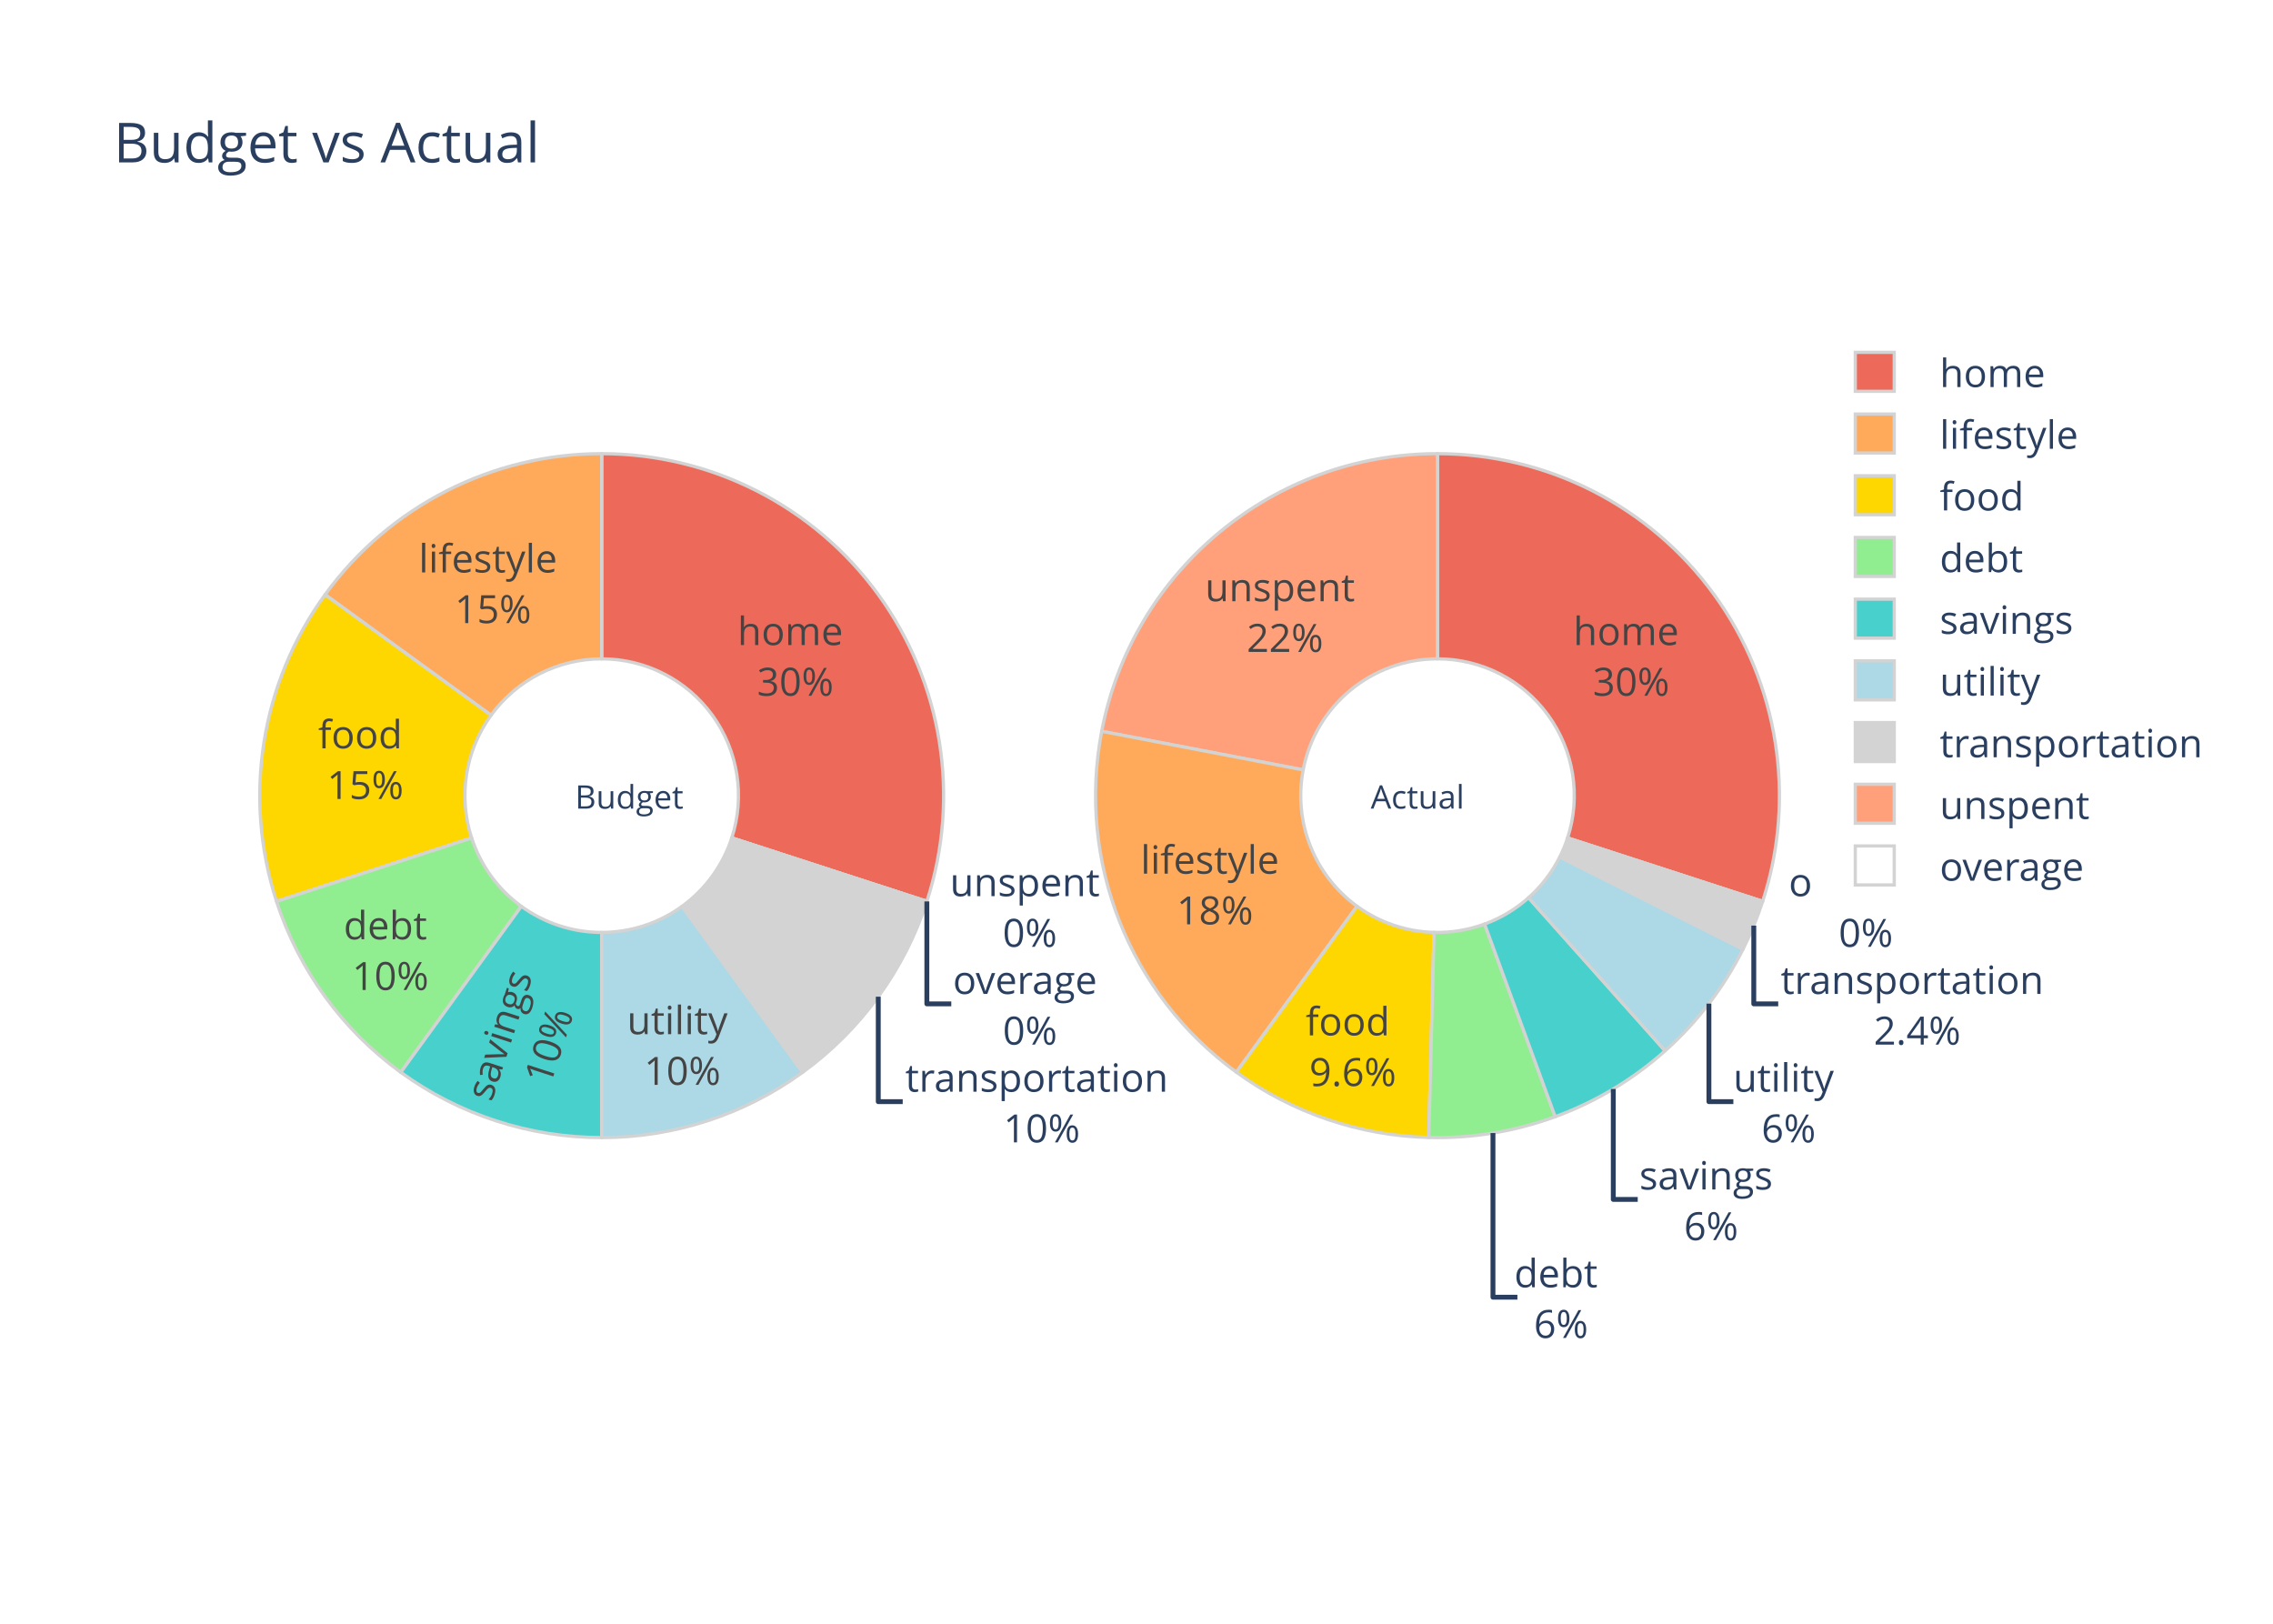
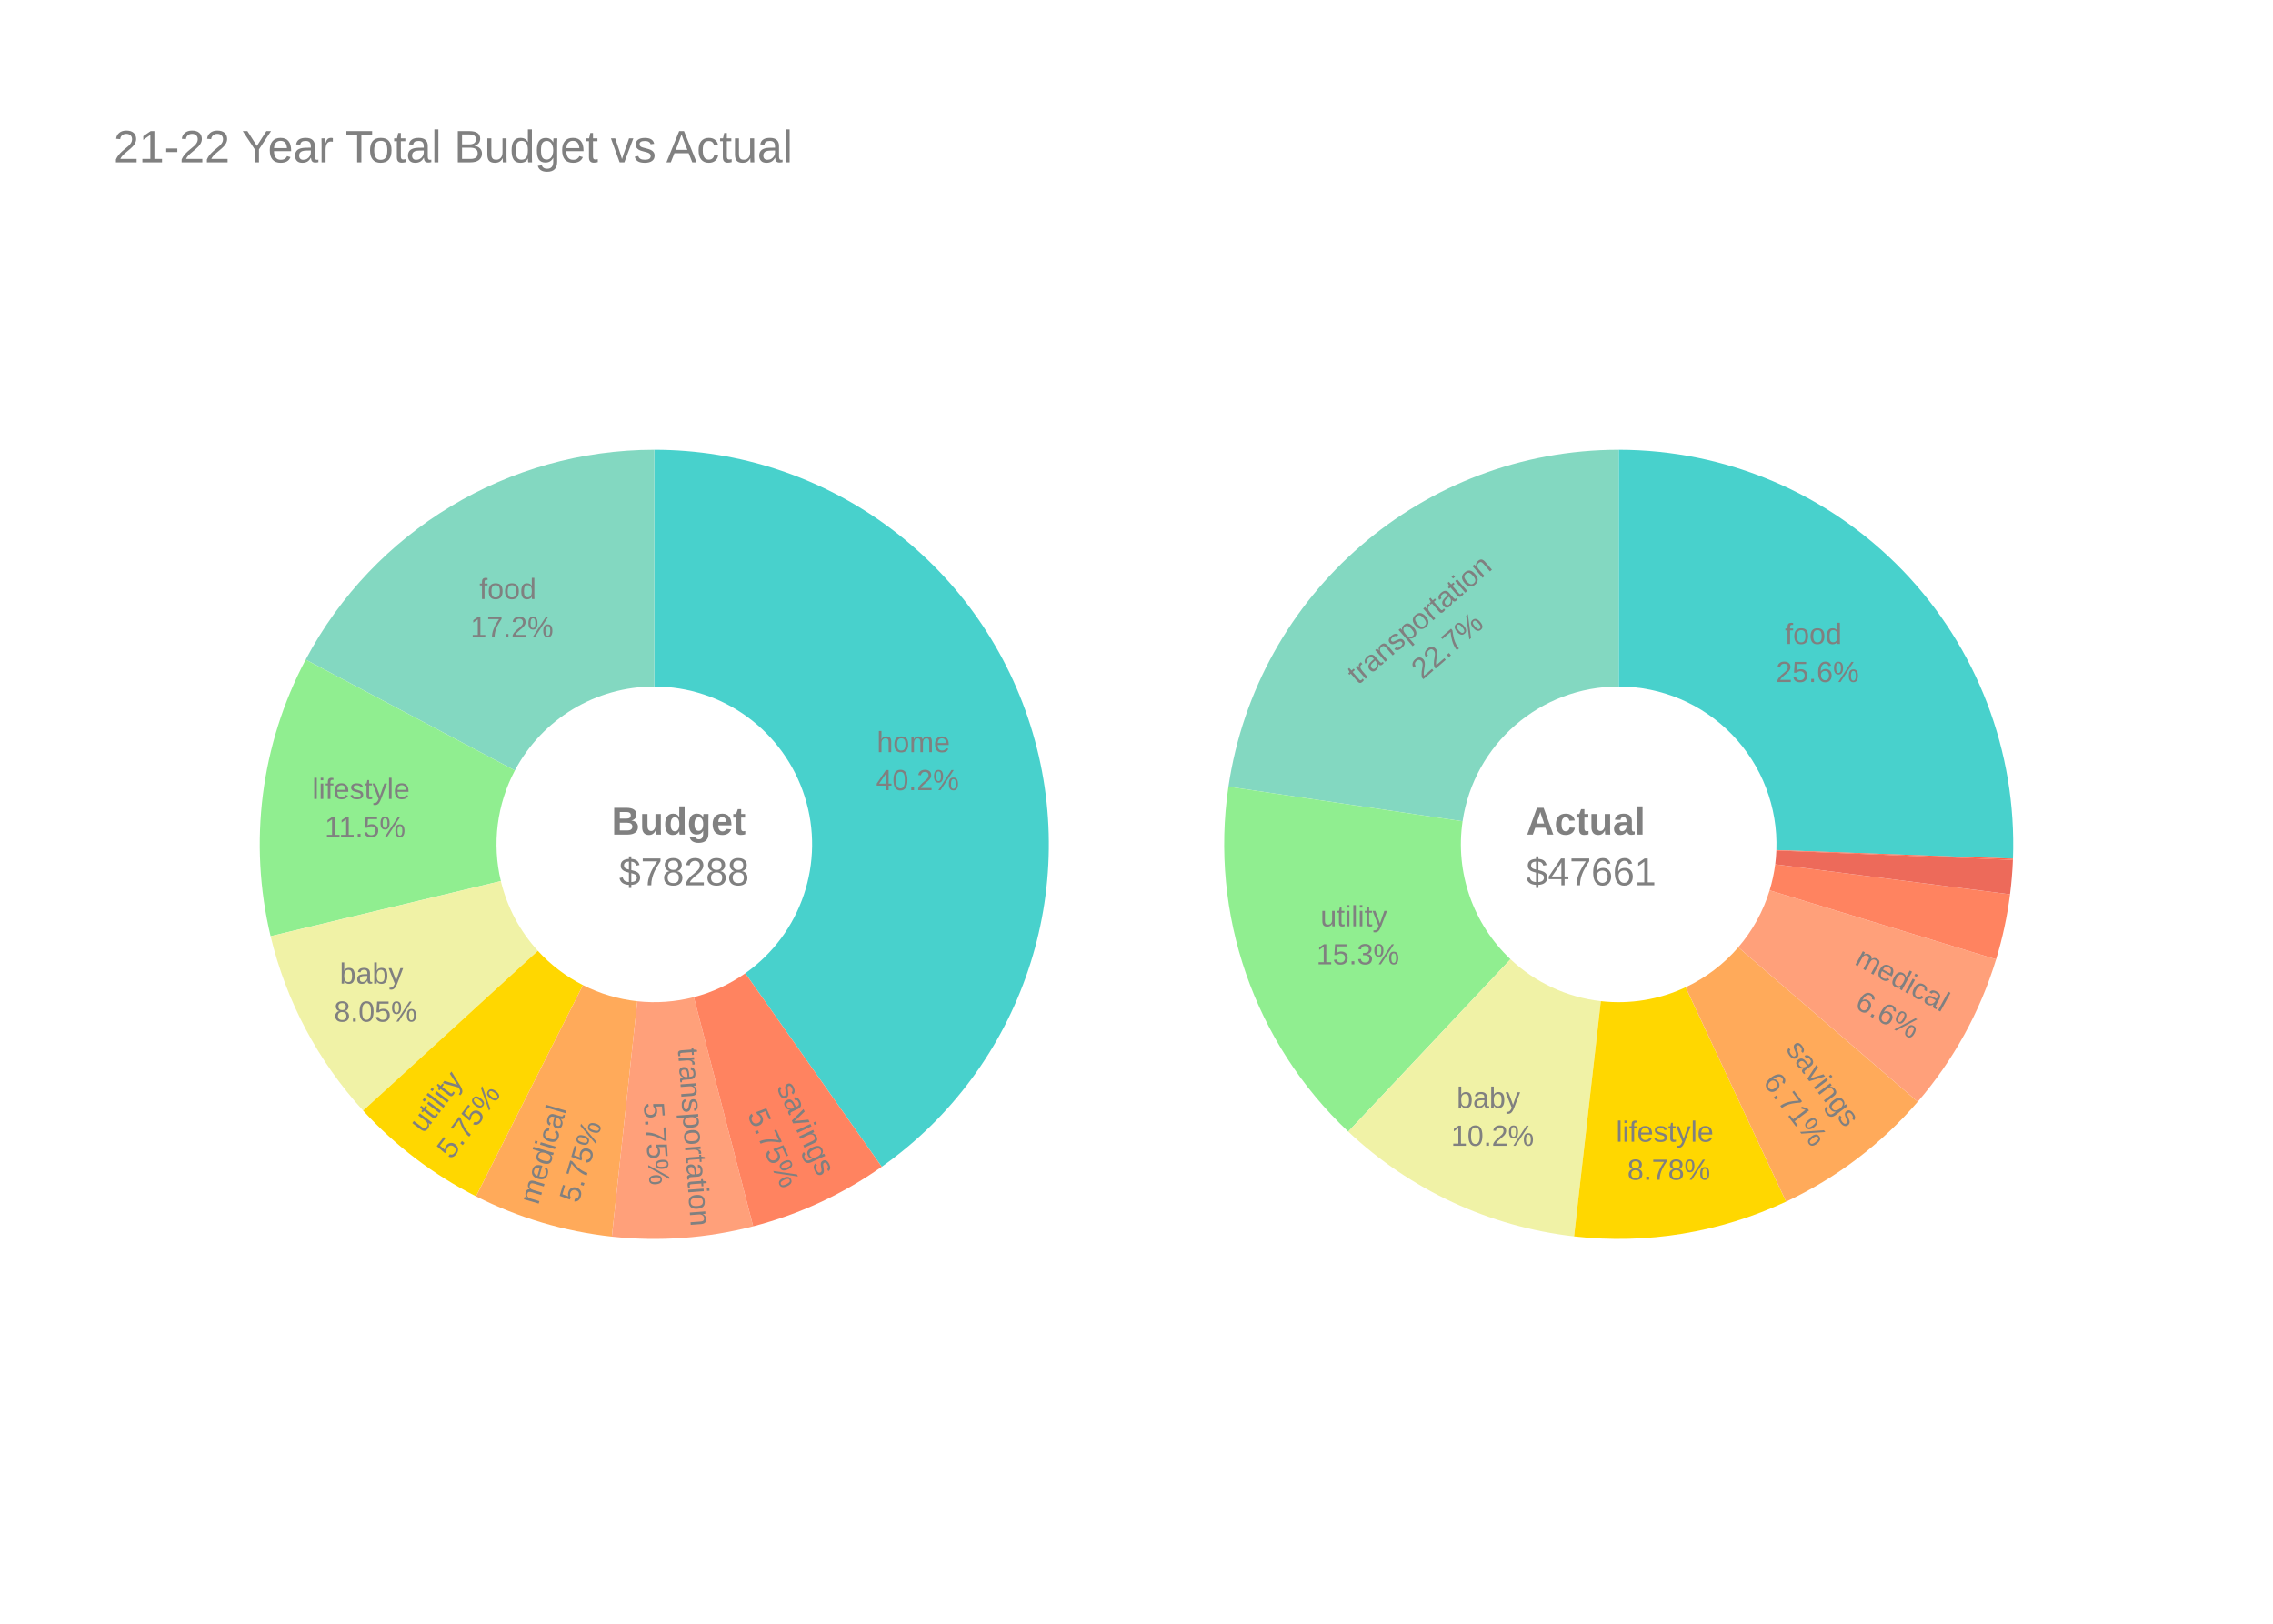
<svg xmlns="http://www.w3.org/2000/svg" class="main-svg" width="700" height="500" style="" viewBox="0 0 700 500">
  <rect x="0" y="0" width="700" height="500" style="fill: rgb(255, 255, 255); fill-opacity: 1;" />
-   <defs id="defs-3cef23">
+   <defs id="defs-2b5521">
    <g class="clips" />
    <g class="gradients" />
+     <g class="patterns" />
  </defs>
  <g class="bglayer" />
  <g class="layer-below">
    <g class="imagelayer" />
    <g class="shapelayer" />
  </g>
  <g class="cartesianlayer" />
  <g class="polarlayer" />
+   <g class="smithlayer" />
  <g class="ternarylayer" />
  <g class="geolayer" />
  <g class="funnelarealayer" />
  <g class="pielayer">
    <g class="trace" stroke-linejoin="round" style="opacity: 1;">
      <g class="slice">
-         <path class="surface" d="M225.355,258.028a42.12,42.12 0 0 0 -40.055,-55.148l0,-63.18a105.3,105.3 0 0 1 100.136,137.87Z" style="pointer-events: all; stroke-width: 1; fill: rgb(237, 106, 90); fill-opacity: 1; stroke: rgb(211, 211, 211); stroke-opacity: 1;" />
-         <g class="slicetext">
-           <text data-notex="1" class="slicetext" transform="translate(244.9392,198.6287)" text-anchor="middle" x="0" y="0" style="font-family: 'Open Sans', verdana, arial, sans-serif; font-size: 12px; fill: rgb(68, 68, 68); fill-opacity: 1; white-space: pre;">
+         <path class="surface" d="M229.518,299.711a48.6,48.6 0 0 0 -28.018,-88.311l0,-72.9a121.5,121.5 0 0 1 70.046,220.777Z" style="pointer-events: all; stroke-width: 0; fill: rgb(72, 209, 204); fill-opacity: 1; stroke: rgb(68, 68, 68); stroke-opacity: 1;" />
+         <g class="slicetext">
+           <text data-notex="1" class="slicetext" transform="translate(282.5677,231.6104)scale(0.7508924)" text-anchor="middle" x="0" y="0" style="font-family: Arial; font-size: 12px; fill: rgb(128, 128, 128); fill-opacity: 1; white-space: pre;">
            <tspan class="line" dy="0em" x="0" y="0">home</tspan>
-             <tspan class="line" dy="1.3em" x="0" y="0">30%</tspan>
-           </text>
-         </g>
-       </g>
-       <g class="slice">
-         <path class="surface" d="M185.3,202.88a42.12,42.12 0 0 0 -34.08,17.368l-51.119,-37.129a105.3,105.3 0 0 1 85.199,-43.419Z" style="pointer-events: all; stroke-width: 1; fill: rgb(255, 170, 90); fill-opacity: 1; stroke: rgb(211, 211, 211); stroke-opacity: 1;" />
-         <g class="slicetext">
-           <text data-notex="1" class="slicetext" transform="translate(151.8314,176.2717)" text-anchor="middle" x="0" y="0" style="font-family: 'Open Sans', verdana, arial, sans-serif; font-size: 12px; fill: rgb(68, 68, 68); fill-opacity: 1; white-space: pre;">
+             <tspan class="line" dy="1.3em" x="0" y="0">40.2%</tspan>
+           </text>
+         </g>
+       </g>
+       <g class="slice">
+         <path class="surface" d="M201.5,211.4a48.6,48.6 0 0 0 -42.942,25.842l-64.414,-34.136a121.5,121.5 0 0 1 107.356,-64.606Z" style="pointer-events: all; stroke-width: 0; fill: rgb(131, 216, 193); fill-opacity: 1; stroke: rgb(68, 68, 68); stroke-opacity: 1;" />
+         <g class="slicetext">
+           <text data-notex="1" class="slicetext" transform="translate(157.6461,184.4588)scale(0.7508924)" text-anchor="middle" x="0" y="0" style="font-family: Arial; font-size: 12px; fill: rgb(128, 128, 128); fill-opacity: 1; white-space: pre;">
+             <tspan class="line" dy="0em" x="0" y="0">food</tspan>
+             <tspan class="line" dy="1.3em" x="0" y="0">17.2%</tspan>
+           </text>
+         </g>
+       </g>
+       <g class="slice">
+         <path class="surface" d="M158.558,237.242a48.6,48.6 0 0 0 -4.322,34.073l-70.896,16.974a121.5,121.5 0 0 1 10.805,-85.183Z" style="pointer-events: all; stroke-width: 0; fill: rgb(144, 238, 144); fill-opacity: 1; stroke: rgb(68, 68, 68); stroke-opacity: 1;" />
+         <g class="slicetext">
+           <text data-notex="1" class="slicetext" transform="translate(112.4369,246.0342)scale(0.7508924)" text-anchor="middle" x="0" y="0" style="font-family: Arial; font-size: 12px; fill: rgb(128, 128, 128); fill-opacity: 1; white-space: pre;">
            <tspan class="line" dy="0em" x="0" y="0">lifestyle</tspan>
-             <tspan class="line" dy="1.3em" x="0" y="0">15%</tspan>
-           </text>
-         </g>
-       </g>
-       <g class="slice">
-         <path class="surface" d="M151.22,220.248a42.12,42.12 0 0 0 -5.975,37.78l-60.082,19.542a105.3,105.3 0 0 1 14.938,-94.451Z" style="pointer-events: all; stroke-width: 1; fill: rgb(255, 215, 0); fill-opacity: 1; stroke: rgb(211, 211, 211); stroke-opacity: 1;" />
-         <g class="slicetext">
-           <text data-notex="1" class="slicetext" transform="translate(112.4949,230.431)" text-anchor="middle" x="0" y="0" style="font-family: 'Open Sans', verdana, arial, sans-serif; font-size: 12px; fill: rgb(68, 68, 68); fill-opacity: 1; white-space: pre;">
+             <tspan class="line" dy="1.3em" x="0" y="0">11.5%</tspan>
+           </text>
+         </g>
+       </g>
+       <g class="slice">
+         <path class="surface" d="M154.236,271.316a48.6,48.6 0 0 0 11.395,21.477l-53.804,49.189a121.5,121.5 0 0 1 -28.487,-53.691Z" style="pointer-events: all; stroke-width: 0; fill: rgb(240, 242, 166); fill-opacity: 1; stroke: rgb(68, 68, 68); stroke-opacity: 1;" />
+         <g class="slicetext">
+           <text data-notex="1" class="slicetext" transform="translate(115.6457,302.8826)scale(0.7508924)" text-anchor="middle" x="0" y="0" style="font-family: Arial; font-size: 12px; fill: rgb(128, 128, 128); fill-opacity: 1; white-space: pre;">
+             <tspan class="line" dy="0em" x="0" y="0">baby</tspan>
+             <tspan class="line" dy="1.3em" x="0" y="0">8.05%</tspan>
+           </text>
+         </g>
+       </g>
+       <g class="slice">
+         <path class="surface" d="M165.631,292.792a48.6,48.6 0 0 0 13.901,10.559l-32.952,65.028a121.5,121.5 0 0 1 -34.754,-26.398Z" style="pointer-events: all; stroke-width: 0; fill: rgb(255, 215, 0); fill-opacity: 1; stroke: rgb(68, 68, 68); stroke-opacity: 1;" />
+         <g class="slicetext">
+           <text data-notex="1" class="slicetext" transform="translate(137.3785,340.0045)scale(0.7508924)rotate(-52.7805)" text-anchor="middle" x="0" y="0" style="font-family: Arial; font-size: 12px; fill: rgb(128, 128, 128); fill-opacity: 1; white-space: pre;">
+             <tspan class="line" dy="0em" x="0" y="0">utility</tspan>
+             <tspan class="line" dy="1.3em" x="0" y="0">5.75%</tspan>
+           </text>
+         </g>
+       </g>
+       <g class="slice">
+         <path class="surface" d="M179.532,303.352a48.6,48.6 0 0 0 16.736,4.966l-7.848,72.476a121.5,121.5 0 0 1 -41.84,-12.415Z" style="pointer-events: all; stroke-width: 0; fill: rgb(255, 170, 90); fill-opacity: 1; stroke: rgb(68, 68, 68); stroke-opacity: 1;" />
+         <g class="slicetext">
+           <text data-notex="1" class="slicetext" transform="translate(170.4871,355.1357)scale(0.7508924)rotate(-73.47333)" text-anchor="middle" x="0" y="0" style="font-family: Arial; font-size: 12px; fill: rgb(128, 128, 128); fill-opacity: 1; white-space: pre;">
+             <tspan class="line" dy="0em" x="0" y="0">medical</tspan>
+             <tspan class="line" dy="1.3em" x="0" y="0">5.75%</tspan>
+           </text>
+         </g>
+       </g>
+       <g class="slice">
+         <path class="surface" d="M196.268,308.318a48.6,48.6 0 0 0 17.411,-1.268l18.268,70.574a121.5,121.5 0 0 1 -43.527,3.171Z" style="pointer-events: all; stroke-width: 0; fill: rgb(255, 160, 122); fill-opacity: 1; stroke: rgb(68, 68, 68); stroke-opacity: 1;" />
+         <g class="slicetext">
+           <text data-notex="1" class="slicetext" transform="translate(210.8433,351.5278)scale(0.7508924)rotate(85.83384)" text-anchor="middle" x="0" y="0" style="font-family: Arial; font-size: 12px; fill: rgb(128, 128, 128); fill-opacity: 1; white-space: pre;">
+             <tspan class="line" dy="0em" x="0" y="0">transportation</tspan>
+             <tspan class="line" dy="1.3em" x="0" y="0">5.75%</tspan>
+           </text>
+         </g>
+       </g>
+       <g class="slice">
+         <path class="surface" d="M213.679,307.049a48.6,48.6 0 0 0 15.84,-7.339l42.028,59.566a121.5,121.5 0 0 1 -39.599,18.347Z" style="pointer-events: all; stroke-width: 0; fill: rgb(255, 131, 96); fill-opacity: 1; stroke: rgb(68, 68, 68); stroke-opacity: 1;" />
+         <g class="slicetext">
+           <text data-notex="1" class="slicetext" transform="translate(246.0639,349.8356)scale(0.7508924)rotate(65.14102)" text-anchor="middle" x="0" y="0" style="font-family: Arial; font-size: 12px; fill: rgb(128, 128, 128); fill-opacity: 1; white-space: pre;">
+             <tspan class="line" dy="0em" x="0" y="0">savings</tspan>
+             <tspan class="line" dy="1.3em" x="0" y="0">5.75%</tspan>
+           </text>
+         </g>
+       </g>
+       <g class="slice">
+         <path class="surface" d="M229.518,299.711a48.6,48.6 0 0 0 0,0l42.028,59.566a121.5,121.5 0 0 1 0,0Z" style="pointer-events: all; stroke-width: 0; fill: rgb(237, 106, 90); fill-opacity: 1; stroke: rgb(68, 68, 68); stroke-opacity: 1;" />
+         <g class="slicetext">
+           <text data-notex="1" class="slicetext" transform="translate(201.5,138.5)scale(0)" text-anchor="middle" x="0" y="0" style="font-family: Arial; font-size: 12px; fill: rgb(128, 128, 128); fill-opacity: 1; white-space: pre;">
+             <tspan class="line" dy="0em" x="0" y="0">other</tspan>
+             <tspan class="line" dy="1.3em" x="0" y="0">0%</tspan>
+           </text>
+         </g>
+       </g>
+       <g class="slice">
+         <path class="surface" d="M229.518,299.711a48.6,48.6 0 0 0 0,0l42.028,59.566a121.5,121.5 0 0 1 0,0Z" style="pointer-events: all; stroke-width: 0; fill: rgb(255, 99, 71); fill-opacity: 1; stroke: rgb(68, 68, 68); stroke-opacity: 1;" />
+         <g class="slicetext">
+           <text data-notex="1" class="slicetext" transform="translate(201.5,138.5)scale(0)" text-anchor="middle" x="0" y="0" style="font-family: Arial; font-size: 12px; fill: rgb(128, 128, 128); fill-opacity: 1; white-space: pre;">
+             <tspan class="line" dy="0em" x="0" y="0">food_other</tspan>
+             <tspan class="line" dy="1.3em" x="0" y="0">0%</tspan>
+           </text>
+         </g>
+       </g>
+     </g>
+     <g class="trace" stroke-linejoin="round" style="opacity: 1;">
+       <g class="slice">
+         <path class="surface" d="M547.068,261.766a48.6,48.6 0 0 0 -48.568,-50.366l0,-72.9a121.5,121.5 0 0 1 121.42,125.916Z" style="pointer-events: all; stroke-width: 0; fill: rgb(72, 209, 204); fill-opacity: 1; stroke: rgb(68, 68, 68); stroke-opacity: 1;" />
+         <g class="slicetext">
+           <text data-notex="1" class="slicetext" transform="translate(559.7225,198.2944)scale(0.7508924)" text-anchor="middle" x="0" y="0" style="font-family: Arial; font-size: 12px; fill: rgb(128, 128, 128); fill-opacity: 1; white-space: pre;">
            <tspan class="line" dy="0em" x="0" y="0">food</tspan>
-             <tspan class="line" dy="1.3em" x="0" y="0">15%</tspan>
-           </text>
-         </g>
-       </g>
-       <g class="slice">
-         <path class="surface" d="M145.245,258.028a42.12,42.12 0 0 0 15.302,21.052l-37.129,51.119a105.3,105.3 0 0 1 -38.255,-52.629Z" style="pointer-events: all; stroke-width: 1; fill: rgb(144, 238, 144); fill-opacity: 1; stroke: rgb(211, 211, 211); stroke-opacity: 1;" />
-         <g class="slicetext">
-           <text data-notex="1" class="slicetext" transform="translate(120.2282,289.2453)" text-anchor="middle" x="0" y="0" style="font-family: 'Open Sans', verdana, arial, sans-serif; font-size: 12px; fill: rgb(68, 68, 68); fill-opacity: 1; white-space: pre;">
-             <tspan class="line" dy="0em" x="0" y="0">debt</tspan>
-             <tspan class="line" dy="1.3em" x="0" y="0">10%</tspan>
-           </text>
-         </g>
-       </g>
-       <g class="slice">
-         <path class="surface" d="M160.548,279.08a42.12,42.12 0 0 0 24.752,8.04l-3.579487475533994e-14,63.18a105.3,105.3 0 0 1 -61.881,-20.101Z" style="pointer-events: all; stroke-width: 1; fill: rgb(72, 209, 204); fill-opacity: 1; stroke: rgb(211, 211, 211); stroke-opacity: 1;" />
-         <g class="slicetext">
-           <text data-notex="1" class="slicetext" transform="translate(158.2147,318.4939)rotate(-72.00432)" text-anchor="middle" x="0" y="0" style="font-family: 'Open Sans', verdana, arial, sans-serif; font-size: 12px; fill: rgb(68, 68, 68); fill-opacity: 1; white-space: pre;">
+             <tspan class="line" dy="1.3em" x="0" y="0">25.6%</tspan>
+           </text>
+         </g>
+       </g>
+       <g class="slice">
+         <path class="surface" d="M498.5,211.4a48.6,48.6 0 0 0 -48.078,41.499l-72.118,-10.651a121.5,121.5 0 0 1 120.196,-103.748Z" style="pointer-events: all; stroke-width: 0; fill: rgb(131, 216, 193); fill-opacity: 1; stroke: rgb(68, 68, 68); stroke-opacity: 1;" />
+         <g class="slicetext">
+           <text data-notex="1" class="slicetext" transform="translate(440.0021,192.2281)scale(0.7508924)rotate(-40.7994)" text-anchor="middle" x="0" y="0" style="font-family: Arial; font-size: 12px; fill: rgb(128, 128, 128); fill-opacity: 1; white-space: pre;">
+             <tspan class="line" dy="0em" x="0" y="0">transportation</tspan>
+             <tspan class="line" dy="1.3em" x="0" y="0">22.7%</tspan>
+           </text>
+         </g>
+       </g>
+       <g class="slice">
+         <path class="surface" d="M450.422,252.899a48.6,48.6 0 0 0 14.757,42.479l-49.982,53.068a121.5,121.5 0 0 1 -36.893,-106.199Z" style="pointer-events: all; stroke-width: 0; fill: rgb(144, 238, 144); fill-opacity: 1; stroke: rgb(68, 68, 68); stroke-opacity: 1;" />
+         <g class="slicetext">
+           <text data-notex="1" class="slicetext" transform="translate(418.1599,285.2409)scale(0.7508924)" text-anchor="middle" x="0" y="0" style="font-family: Arial; font-size: 12px; fill: rgb(128, 128, 128); fill-opacity: 1; white-space: pre;">
+             <tspan class="line" dy="0em" x="0" y="0">utility</tspan>
+             <tspan class="line" dy="1.3em" x="0" y="0">15.3%</tspan>
+           </text>
+         </g>
+       </g>
+       <g class="slice">
+         <path class="surface" d="M465.179,295.379a48.6,48.6 0 0 0 27.826,12.91l-8.243,72.433a121.5,121.5 0 0 1 -69.565,-32.274Z" style="pointer-events: all; stroke-width: 0; fill: rgb(240, 242, 166); fill-opacity: 1; stroke: rgb(68, 68, 68); stroke-opacity: 1;" />
+         <g class="slicetext">
+           <text data-notex="1" class="slicetext" transform="translate(459.6327,341.1082)scale(0.7508924)" text-anchor="middle" x="0" y="0" style="font-family: Arial; font-size: 12px; fill: rgb(128, 128, 128); fill-opacity: 1; white-space: pre;">
+             <tspan class="line" dy="0em" x="0" y="0">baby</tspan>
+             <tspan class="line" dy="1.3em" x="0" y="0">10.2%</tspan>
+           </text>
+         </g>
+       </g>
+       <g class="slice">
+         <path class="surface" d="M493.005,308.288a48.6,48.6 0 0 0 26.12,-4.282l30.937,66.01a121.5,121.5 0 0 1 -65.299,10.704Z" style="pointer-events: all; stroke-width: 0; fill: rgb(255, 215, 0); fill-opacity: 1; stroke: rgb(68, 68, 68); stroke-opacity: 1;" />
+         <g class="slicetext">
+           <text data-notex="1" class="slicetext" transform="translate(513.9481,351.5688)scale(0.7508924)" text-anchor="middle" x="0" y="0" style="font-family: Arial; font-size: 12px; fill: rgb(128, 128, 128); fill-opacity: 1; white-space: pre;">
+             <tspan class="line" dy="0em" x="0" y="0">lifestyle</tspan>
+             <tspan class="line" dy="1.3em" x="0" y="0">8.78%</tspan>
+           </text>
+         </g>
+       </g>
+       <g class="slice">
+         <path class="surface" d="M519.125,304.007a48.6,48.6 0 0 0 16.211,-12.303l55.253,47.556a121.5,121.5 0 0 1 -40.527,30.757Z" style="pointer-events: all; stroke-width: 0; fill: rgb(255, 170, 90); fill-opacity: 1; stroke: rgb(68, 68, 68); stroke-opacity: 1;" />
+         <g class="slicetext">
+           <text data-notex="1" class="slicetext" transform="translate(559.8022,336.3578)scale(0.7508924)rotate(52.80355)" text-anchor="middle" x="0" y="0" style="font-family: Arial; font-size: 12px; fill: rgb(128, 128, 128); fill-opacity: 1; white-space: pre;">
            <tspan class="line" dy="0em" x="0" y="0">savings</tspan>
-             <tspan class="line" dy="1.3em" x="0" y="0">10%</tspan>
-           </text>
-         </g>
-       </g>
-       <g class="slice">
-         <path class="surface" d="M185.3,287.12a42.12,42.12 0 0 0 24.752,-8.04l37.129,51.119a105.3,105.3 0 0 1 -61.881,20.101Z" style="pointer-events: all; stroke-width: 1; fill: rgb(173, 216, 230); fill-opacity: 1; stroke: rgb(211, 211, 211); stroke-opacity: 1;" />
-         <g class="slicetext">
-           <text data-notex="1" class="slicetext" transform="translate(210.1536,318.4563)" text-anchor="middle" x="0" y="0" style="font-family: 'Open Sans', verdana, arial, sans-serif; font-size: 12px; fill: rgb(68, 68, 68); fill-opacity: 1; white-space: pre;">
-             <tspan class="line" dy="0em" x="0" y="0">utility</tspan>
-             <tspan class="line" dy="1.3em" x="0" y="0">10%</tspan>
-           </text>
-         </g>
-       </g>
-       <g class="slice">
-         <path class="surface" d="M210.052,279.08a42.12,42.12 0 0 0 15.302,-21.052l60.082,19.542a105.3,105.3 0 0 1 -38.255,52.629Z" style="pointer-events: all; stroke-width: 1; fill: rgb(211, 211, 211); fill-opacity: 1; stroke: rgb(211, 211, 211); stroke-opacity: 1;" />
-         <g class="slicetext">
-           <text data-notex="1" class="slicetext" transform="translate(320.8153,336.174)" text-anchor="middle" x="0" y="0" style="font-family: 'Open Sans', verdana, arial, sans-serif; font-size: 12px; fill: rgb(42, 63, 95); fill-opacity: 1; white-space: pre;">
-             <tspan class="line" dy="0em" x="0" y="0">transportation</tspan>
-             <tspan class="line" dy="1.3em" x="0" y="0">10%</tspan>
-           </text>
-         </g>
-         <path class="textline" stroke-width="1.5" d="M270.475,306.913V339.229h7.527" fill="none" style="stroke: rgb(42, 63, 95); stroke-opacity: 1;" />
-       </g>
-       <g class="slice">
-         <path class="surface" d="M225.355,258.028a42.12,42.12 0 0 0 0,0l60.082,19.542a105.3,105.3 0 0 1 0,0Z" style="pointer-events: all; stroke-width: 1; fill: rgb(255, 160, 122); fill-opacity: 1; stroke: rgb(211, 211, 211); stroke-opacity: 1;" />
-         <g class="slicetext">
-           <text data-notex="1" class="slicetext" transform="translate(317.1669,275.9553)" text-anchor="middle" x="0" y="0" style="font-family: 'Open Sans', verdana, arial, sans-serif; font-size: 12px; fill: rgb(42, 63, 95); fill-opacity: 1; white-space: pre;">
-             <tspan class="line" dy="0em" x="0" y="0">unspent</tspan>
-             <tspan class="line" dy="1.3em" x="0" y="0">0%</tspan>
-           </text>
-         </g>
-       </g>
-       <g class="slice">
-         <path class="surface" d="M225.355,258.028a42.12,42.12 0 0 0 0,0l60.082,19.542a105.3,105.3 0 0 1 0,0Z" style="pointer-events: all; stroke-width: 1; fill: rgb(255, 255, 255); fill-opacity: 1; stroke: rgb(211, 211, 211); stroke-opacity: 1;" />
-         <g class="slicetext">
-           <text data-notex="1" class="slicetext" transform="translate(317.2138,306.0646)" text-anchor="middle" x="0" y="0" style="font-family: 'Open Sans', verdana, arial, sans-serif; font-size: 12px; fill: rgb(42, 63, 95); fill-opacity: 1; white-space: pre;">
-             <tspan class="line" dy="0em" x="0" y="0">overage</tspan>
-             <tspan class="line" dy="1.3em" x="0" y="0">0%</tspan>
-           </text>
-         </g>
-         <path class="textline" stroke-width="1.5" d="M285.436,277.57V309.119h7.527" fill="none" style="stroke: rgb(42, 63, 95); stroke-opacity: 1;" />
-       </g>
-     </g>
-     <g class="trace" stroke-linejoin="round" style="opacity: 1;">
-       <g class="slice">
-         <path class="surface" d="M482.755,258.028a42.12,42.12 0 0 0 -40.055,-55.148l0,-63.18a105.3,105.3 0 0 1 100.136,137.87Z" style="pointer-events: all; stroke-width: 1; fill: rgb(237, 106, 90); fill-opacity: 1; stroke: rgb(211, 211, 211); stroke-opacity: 1;" />
-         <g class="slicetext">
-           <text data-notex="1" class="slicetext" transform="translate(502.3392,198.6287)" text-anchor="middle" x="0" y="0" style="font-family: 'Open Sans', verdana, arial, sans-serif; font-size: 12px; fill: rgb(68, 68, 68); fill-opacity: 1; white-space: pre;">
+             <tspan class="line" dy="1.3em" x="0" y="0">6.71%</tspan>
+           </text>
+         </g>
+       </g>
+       <g class="slice">
+         <path class="surface" d="M535.335,291.704a48.6,48.6 0 0 0 9.654,-17.537l69.734,21.25a121.5,121.5 0 0 1 -24.135,43.842Z" style="pointer-events: all; stroke-width: 0; fill: rgb(255, 160, 122); fill-opacity: 1; stroke: rgb(68, 68, 68); stroke-opacity: 1;" />
+         <g class="slicetext">
+           <text data-notex="1" class="slicetext" transform="translate(585.5673,304.8841)scale(0.7508924)rotate(28.83301)" text-anchor="middle" x="0" y="0" style="font-family: Arial; font-size: 12px; fill: rgb(128, 128, 128); fill-opacity: 1; white-space: pre;">
+             <tspan class="line" dy="0em" x="0" y="0">medical</tspan>
+             <tspan class="line" dy="1.3em" x="0" y="0">6.6%</tspan>
+           </text>
+         </g>
+       </g>
+       <g class="slice">
+         <path class="surface" d="M544.989,274.167a48.6,48.6 0 0 0 1.719,-8.009l72.312,9.237a121.5,121.5 0 0 1 -4.297,20.022Z" style="pointer-events: all; stroke-width: 0; fill: rgb(255, 131, 96); fill-opacity: 1; stroke: rgb(68, 68, 68); stroke-opacity: 1;" />
+         <g class="slicetext">
+           <text data-notex="1" class="slicetext" transform="translate(602.1993,282.2571)scale(0)rotate(12.11368)" text-anchor="middle" x="0" y="0" style="font-family: Arial; font-size: 12px; fill: rgb(128, 128, 128); fill-opacity: 1; white-space: pre;">
+             <tspan class="line" dy="0em" x="0" y="0">food_other</tspan>
+             <tspan class="line" dy="1.3em" x="0" y="0">2.69%</tspan>
+           </text>
+         </g>
+       </g>
+       <g class="slice">
+         <path class="surface" d="M546.708,266.158a48.6,48.6 0 0 0 0.354,-4.245l72.843,2.87a121.5,121.5 0 0 1 -0.885,10.611Z" style="pointer-events: all; stroke-width: 0; fill: rgb(237, 106, 90); fill-opacity: 1; stroke: rgb(68, 68, 68); stroke-opacity: 1;" />
+         <g class="slicetext">
+           <text data-notex="1" class="slicetext" transform="translate(614.3477,269.663)scale(0)rotate(-85.23195)" text-anchor="middle" x="0" y="0" style="font-family: Arial; font-size: 12px; fill: rgb(128, 128, 128); fill-opacity: 1; white-space: pre;">
+             <tspan class="line" dy="0em" x="0" y="0">other</tspan>
+             <tspan class="line" dy="1.3em" x="0" y="0">1.4%</tspan>
+           </text>
+         </g>
+       </g>
+       <g class="slice">
+         <path class="surface" d="M547.062,261.914a48.6,48.6 0 0 0 0.006,-0.147l72.852,2.65a121.5,121.5 0 0 1 -0.014,0.368Z" style="pointer-events: all; stroke-width: 0; fill: rgb(255, 99, 71); fill-opacity: 1; stroke: rgb(68, 68, 68); stroke-opacity: 1;" />
+         <g class="slicetext">
+           <text data-notex="1" class="slicetext" transform="translate(619.6147,264.5886)scale(0)rotate(2.169698)" text-anchor="middle" x="0" y="0" style="font-family: Arial; font-size: 12px; fill: rgb(128, 128, 128); fill-opacity: 1; white-space: pre;">
            <tspan class="line" dy="0em" x="0" y="0">home</tspan>
-             <tspan class="line" dy="1.3em" x="0" y="0">30%</tspan>
-           </text>
-         </g>
-       </g>
-       <g class="slice">
-         <path class="surface" d="M442.7,202.88a42.12,42.12 0 0 0 -41.368,34.195l-62.052,-11.887a105.3,105.3 0 0 1 103.419,-85.488Z" style="pointer-events: all; stroke-width: 1; fill: rgb(255, 160, 122); fill-opacity: 1; stroke: rgb(211, 211, 211); stroke-opacity: 1;" />
-         <g class="slicetext">
-           <text data-notex="1" class="slicetext" transform="translate(395.7378,185.1324)" text-anchor="middle" x="0" y="0" style="font-family: 'Open Sans', verdana, arial, sans-serif; font-size: 12px; fill: rgb(68, 68, 68); fill-opacity: 1; white-space: pre;">
-             <tspan class="line" dy="0em" x="0" y="0">unspent</tspan>
-             <tspan class="line" dy="1.3em" x="0" y="0">22%</tspan>
-           </text>
-         </g>
-       </g>
-       <g class="slice">
-         <path class="surface" d="M401.332,237.075a42.12,42.12 0 0 0 16.59,41.986l-37.167,51.091a105.3,105.3 0 0 1 -41.474,-104.965Z" style="pointer-events: all; stroke-width: 1; fill: rgb(255, 170, 90); fill-opacity: 1; stroke: rgb(211, 211, 211); stroke-opacity: 1;" />
-         <g class="slicetext">
-           <text data-notex="1" class="slicetext" transform="translate(374.1474,269.0322)" text-anchor="middle" x="0" y="0" style="font-family: 'Open Sans', verdana, arial, sans-serif; font-size: 12px; fill: rgb(68, 68, 68); fill-opacity: 1; white-space: pre;">
-             <tspan class="line" dy="0em" x="0" y="0">lifestyle</tspan>
-             <tspan class="line" dy="1.3em" x="0" y="0">18%</tspan>
-           </text>
-         </g>
-       </g>
-       <g class="slice">
-         <path class="surface" d="M417.922,279.061a42.12,42.12 0 0 0 23.698,8.045l-1.62,63.159a105.3,105.3 0 0 1 -59.246,-20.113Z" style="pointer-events: all; stroke-width: 1; fill: rgb(255, 215, 0); fill-opacity: 1; stroke: rgb(211, 211, 211); stroke-opacity: 1;" />
-         <g class="slicetext">
-           <text data-notex="1" class="slicetext" transform="translate(416.6025,318.818)" text-anchor="middle" x="0" y="0" style="font-family: 'Open Sans', verdana, arial, sans-serif; font-size: 12px; fill: rgb(68, 68, 68); fill-opacity: 1; white-space: pre;">
-             <tspan class="line" dy="0em" x="0" y="0">food</tspan>
-             <tspan class="line" dy="1.3em" x="0" y="0">9.6%</tspan>
-           </text>
-         </g>
-       </g>
-       <g class="slice">
-         <path class="surface" d="M441.62,287.106a42.12,42.12 0 0 0 15.579,-2.56l21.748,59.319a105.3,105.3 0 0 1 -38.946,6.401Z" style="pointer-events: all; stroke-width: 1; fill: rgb(144, 238, 144); fill-opacity: 1; stroke: rgb(211, 211, 211); stroke-opacity: 1;" />
-         <g class="slicetext">
-           <text data-notex="1" class="slicetext" transform="translate(480.7254,396.3928)" text-anchor="middle" x="0" y="0" style="font-family: 'Open Sans', verdana, arial, sans-serif; font-size: 12px; fill: rgb(42, 63, 95); fill-opacity: 1; white-space: pre;">
-             <tspan class="line" dy="0em" x="0" y="0">debt</tspan>
-             <tspan class="line" dy="1.3em" x="0" y="0">6%</tspan>
-           </text>
-         </g>
-         <path class="textline" stroke-width="1.5" d="M459.776,348.906V399.447h7.527" fill="none" style="stroke: rgb(42, 63, 95); stroke-opacity: 1;" />
-       </g>
-       <g class="slice">
-         <path class="surface" d="M457.199,284.546a42.12,42.12 0 0 0 13.542,-8.116l42.06,47.145a105.3,105.3 0 0 1 -33.854,20.29Z" style="pointer-events: all; stroke-width: 1; fill: rgb(72, 209, 204); fill-opacity: 1; stroke: rgb(211, 211, 211); stroke-opacity: 1;" />
-         <g class="slicetext">
-           <text data-notex="1" class="slicetext" transform="translate(526.954,366.2834)" text-anchor="middle" x="0" y="0" style="font-family: 'Open Sans', verdana, arial, sans-serif; font-size: 12px; fill: rgb(42, 63, 95); fill-opacity: 1; white-space: pre;">
-             <tspan class="line" dy="0em" x="0" y="0">savings</tspan>
-             <tspan class="line" dy="1.3em" x="0" y="0">6%</tspan>
-           </text>
-         </g>
-         <path class="textline" stroke-width="1.5" d="M496.833,335.32V369.338h7.527" fill="none" style="stroke: rgb(42, 63, 95); stroke-opacity: 1;" />
-       </g>
-       <g class="slice">
-         <path class="surface" d="M470.74,276.43a42.12,42.12 0 0 0 9.602,-12.532l56.464,28.347a105.3,105.3 0 0 1 -24.005,31.329Z" style="pointer-events: all; stroke-width: 1; fill: rgb(173, 216, 230); fill-opacity: 1; stroke: rgb(211, 211, 211); stroke-opacity: 1;" />
-         <g class="slicetext">
-           <text data-notex="1" class="slicetext" transform="translate(550.8274,336.174)" text-anchor="middle" x="0" y="0" style="font-family: 'Open Sans', verdana, arial, sans-serif; font-size: 12px; fill: rgb(42, 63, 95); fill-opacity: 1; white-space: pre;">
-             <tspan class="line" dy="0em" x="0" y="0">utility</tspan>
-             <tspan class="line" dy="1.3em" x="0" y="0">6%</tspan>
-           </text>
-         </g>
-         <path class="textline" stroke-width="1.5" d="M526.284,309.045V339.229h7.527" fill="none" style="stroke: rgb(42, 63, 95); stroke-opacity: 1;" />
-       </g>
-       <g class="slice">
-         <path class="surface" d="M480.342,263.898a42.12,42.12 0 0 0 2.412,-5.87l60.082,19.542a105.3,105.3 0 0 1 -6.03,14.676Z" style="pointer-events: all; stroke-width: 1; fill: rgb(211, 211, 211); fill-opacity: 1; stroke: rgb(211, 211, 211); stroke-opacity: 1;" />
-         <g class="slicetext">
-           <text data-notex="1" class="slicetext" transform="translate(590.4379,306.0646)" text-anchor="middle" x="0" y="0" style="font-family: 'Open Sans', verdana, arial, sans-serif; font-size: 12px; fill: rgb(42, 63, 95); fill-opacity: 1; white-space: pre;">
-             <tspan class="line" dy="0em" x="0" y="0">transportation</tspan>
-             <tspan class="line" dy="1.3em" x="0" y="0">2.4%</tspan>
-           </text>
-         </g>
-         <path class="textline" stroke-width="1.5" d="M540.098,285.021V309.119h7.527" fill="none" style="stroke: rgb(42, 63, 95); stroke-opacity: 1;" />
-       </g>
-       <g class="slice">
-         <path class="surface" d="M482.755,258.028a42.12,42.12 0 0 0 0,0l60.082,19.542a105.3,105.3 0 0 1 0,0Z" style="pointer-events: all; stroke-width: 1; fill: rgb(255, 255, 255); fill-opacity: 1; stroke: rgb(211, 211, 211); stroke-opacity: 1;" />
-         <g class="slicetext">
-           <text data-notex="1" class="slicetext" transform="translate(574.6138,275.9553)" text-anchor="middle" x="0" y="0" style="font-family: 'Open Sans', verdana, arial, sans-serif; font-size: 12px; fill: rgb(42, 63, 95); fill-opacity: 1; white-space: pre;">
-             <tspan class="line" dy="0em" x="0" y="0">overage</tspan>
-             <tspan class="line" dy="1.3em" x="0" y="0">0%</tspan>
-           </text>
-         </g>
-       </g>
-     </g>
-   </g>
+             <tspan class="line" dy="1.3em" x="0" y="0">0.0483%</tspan>
+           </text>
+         </g>
+       </g>
+     </g>
+   </g>
+   <g class="iciclelayer" />
  <g class="treemaplayer" />
  <g class="sunburstlayer" />
  <g class="glimages" />
-   <defs id="topdefs-3cef23">
+   <defs id="topdefs-2b5521">
    <g class="clips" />
-     <clipPath id="legend3cef23">
-       <rect width="131" height="181" x="0" y="0" />
-     </clipPath>
  </defs>
  <g class="layer-above">
    <g class="imagelayer" />
    <g class="shapelayer" />
  </g>
  <g class="infolayer">
-     <g class="legend" pointer-events="all" transform="translate(557.36,100)">
-       <rect class="bg" shape-rendering="crispEdges" width="131" height="181" x="0" y="0" style="stroke: rgb(68, 68, 68); stroke-opacity: 1; fill: rgb(255, 255, 255); fill-opacity: 1; stroke-width: 0px;" />
-       <g class="scrollbox" transform="" clip-path="url('#legend3cef23')">
-         <g class="groups">
-           <g class="traces" transform="translate(0,14.5)" style="opacity: 1;">
-             <text class="legendtext" text-anchor="start" x="40" y="4.68" style="font-family: 'Open Sans', verdana, arial, sans-serif; font-size: 12px; fill: rgb(42, 63, 95); fill-opacity: 1; white-space: pre;">home</text>
-             <g class="layers" style="opacity: 1;">
-               <g class="legendfill" />
-               <g class="legendlines" />
-               <g class="legendsymbols">
-                 <g class="legendpoints">
-                   <path class="legendpie" d="M6,6H-6V-6H6Z" transform="translate(20,0)" style="stroke-width: 1; fill: rgb(237, 106, 90); fill-opacity: 1; stroke: rgb(211, 211, 211); stroke-opacity: 1;" />
-                 </g>
-               </g>
-             </g>
-             <rect class="legendtoggle" x="0" y="-9.5" width="125.625" height="19" style="fill: rgb(0, 0, 0); fill-opacity: 0;" />
-           </g>
-           <g class="traces" transform="translate(0,33.5)" style="opacity: 1;">
-             <text class="legendtext" text-anchor="start" x="40" y="4.68" style="font-family: 'Open Sans', verdana, arial, sans-serif; font-size: 12px; fill: rgb(42, 63, 95); fill-opacity: 1; white-space: pre;">lifestyle</text>
-             <g class="layers" style="opacity: 1;">
-               <g class="legendfill" />
-               <g class="legendlines" />
-               <g class="legendsymbols">
-                 <g class="legendpoints">
-                   <path class="legendpie" d="M6,6H-6V-6H6Z" transform="translate(20,0)" style="stroke-width: 1; fill: rgb(255, 170, 90); fill-opacity: 1; stroke: rgb(211, 211, 211); stroke-opacity: 1;" />
-                 </g>
-               </g>
-             </g>
-             <rect class="legendtoggle" x="0" y="-9.5" width="125.625" height="19" style="fill: rgb(0, 0, 0); fill-opacity: 0;" />
-           </g>
-           <g class="traces" transform="translate(0,52.5)" style="opacity: 1;">
-             <text class="legendtext" text-anchor="start" x="40" y="4.68" style="font-family: 'Open Sans', verdana, arial, sans-serif; font-size: 12px; fill: rgb(42, 63, 95); fill-opacity: 1; white-space: pre;">food</text>
-             <g class="layers" style="opacity: 1;">
-               <g class="legendfill" />
-               <g class="legendlines" />
-               <g class="legendsymbols">
-                 <g class="legendpoints">
-                   <path class="legendpie" d="M6,6H-6V-6H6Z" transform="translate(20,0)" style="stroke-width: 1; fill: rgb(255, 215, 0); fill-opacity: 1; stroke: rgb(211, 211, 211); stroke-opacity: 1;" />
-                 </g>
-               </g>
-             </g>
-             <rect class="legendtoggle" x="0" y="-9.5" width="125.625" height="19" style="fill: rgb(0, 0, 0); fill-opacity: 0;" />
-           </g>
-           <g class="traces" transform="translate(0,71.5)" style="opacity: 1;">
-             <text class="legendtext" text-anchor="start" x="40" y="4.68" style="font-family: 'Open Sans', verdana, arial, sans-serif; font-size: 12px; fill: rgb(42, 63, 95); fill-opacity: 1; white-space: pre;">debt</text>
-             <g class="layers" style="opacity: 1;">
-               <g class="legendfill" />
-               <g class="legendlines" />
-               <g class="legendsymbols">
-                 <g class="legendpoints">
-                   <path class="legendpie" d="M6,6H-6V-6H6Z" transform="translate(20,0)" style="stroke-width: 1; fill: rgb(144, 238, 144); fill-opacity: 1; stroke: rgb(211, 211, 211); stroke-opacity: 1;" />
-                 </g>
-               </g>
-             </g>
-             <rect class="legendtoggle" x="0" y="-9.5" width="125.625" height="19" style="fill: rgb(0, 0, 0); fill-opacity: 0;" />
-           </g>
-           <g class="traces" transform="translate(0,90.5)" style="opacity: 1;">
-             <text class="legendtext" text-anchor="start" x="40" y="4.68" style="font-family: 'Open Sans', verdana, arial, sans-serif; font-size: 12px; fill: rgb(42, 63, 95); fill-opacity: 1; white-space: pre;">savings</text>
-             <g class="layers" style="opacity: 1;">
-               <g class="legendfill" />
-               <g class="legendlines" />
-               <g class="legendsymbols">
-                 <g class="legendpoints">
-                   <path class="legendpie" d="M6,6H-6V-6H6Z" transform="translate(20,0)" style="stroke-width: 1; fill: rgb(72, 209, 204); fill-opacity: 1; stroke: rgb(211, 211, 211); stroke-opacity: 1;" />
-                 </g>
-               </g>
-             </g>
-             <rect class="legendtoggle" x="0" y="-9.5" width="125.625" height="19" style="fill: rgb(0, 0, 0); fill-opacity: 0;" />
-           </g>
-           <g class="traces" transform="translate(0,109.5)" style="opacity: 1;">
-             <text class="legendtext" text-anchor="start" x="40" y="4.68" style="font-family: 'Open Sans', verdana, arial, sans-serif; font-size: 12px; fill: rgb(42, 63, 95); fill-opacity: 1; white-space: pre;">utility</text>
-             <g class="layers" style="opacity: 1;">
-               <g class="legendfill" />
-               <g class="legendlines" />
-               <g class="legendsymbols">
-                 <g class="legendpoints">
-                   <path class="legendpie" d="M6,6H-6V-6H6Z" transform="translate(20,0)" style="stroke-width: 1; fill: rgb(173, 216, 230); fill-opacity: 1; stroke: rgb(211, 211, 211); stroke-opacity: 1;" />
-                 </g>
-               </g>
-             </g>
-             <rect class="legendtoggle" x="0" y="-9.5" width="125.625" height="19" style="fill: rgb(0, 0, 0); fill-opacity: 0;" />
-           </g>
-           <g class="traces" transform="translate(0,128.5)" style="opacity: 1;">
-             <text class="legendtext" text-anchor="start" x="40" y="4.68" style="font-family: 'Open Sans', verdana, arial, sans-serif; font-size: 12px; fill: rgb(42, 63, 95); fill-opacity: 1; white-space: pre;">transportation</text>
-             <g class="layers" style="opacity: 1;">
-               <g class="legendfill" />
-               <g class="legendlines" />
-               <g class="legendsymbols">
-                 <g class="legendpoints">
-                   <path class="legendpie" d="M6,6H-6V-6H6Z" transform="translate(20,0)" style="stroke-width: 1; fill: rgb(211, 211, 211); fill-opacity: 1; stroke: rgb(211, 211, 211); stroke-opacity: 1;" />
-                 </g>
-               </g>
-             </g>
-             <rect class="legendtoggle" x="0" y="-9.5" width="125.625" height="19" style="fill: rgb(0, 0, 0); fill-opacity: 0;" />
-           </g>
-           <g class="traces" transform="translate(0,147.5)" style="opacity: 1;">
-             <text class="legendtext" text-anchor="start" x="40" y="4.68" style="font-family: 'Open Sans', verdana, arial, sans-serif; font-size: 12px; fill: rgb(42, 63, 95); fill-opacity: 1; white-space: pre;">unspent</text>
-             <g class="layers" style="opacity: 1;">
-               <g class="legendfill" />
-               <g class="legendlines" />
-               <g class="legendsymbols">
-                 <g class="legendpoints">
-                   <path class="legendpie" d="M6,6H-6V-6H6Z" transform="translate(20,0)" style="stroke-width: 1; fill: rgb(255, 160, 122); fill-opacity: 1; stroke: rgb(211, 211, 211); stroke-opacity: 1;" />
-                 </g>
-               </g>
-             </g>
-             <rect class="legendtoggle" x="0" y="-9.5" width="125.625" height="19" style="fill: rgb(0, 0, 0); fill-opacity: 0;" />
-           </g>
-           <g class="traces" transform="translate(0,166.5)" style="opacity: 1;">
-             <text class="legendtext" text-anchor="start" x="40" y="4.68" style="font-family: 'Open Sans', verdana, arial, sans-serif; font-size: 12px; fill: rgb(42, 63, 95); fill-opacity: 1; white-space: pre;">overage</text>
-             <g class="layers" style="opacity: 1;">
-               <g class="legendfill" />
-               <g class="legendlines" />
-               <g class="legendsymbols">
-                 <g class="legendpoints">
-                   <path class="legendpie" d="M6,6H-6V-6H6Z" transform="translate(20,0)" style="stroke-width: 1; fill: rgb(255, 255, 255); fill-opacity: 1; stroke: rgb(211, 211, 211); stroke-opacity: 1;" />
-                 </g>
-               </g>
-             </g>
-             <rect class="legendtoggle" x="0" y="-9.5" width="125.625" height="19" style="fill: rgb(0, 0, 0); fill-opacity: 0;" />
-           </g>
-         </g>
-       </g>
-       <rect class="scrollbar" rx="20" ry="3" width="0" height="0" x="0" y="0" style="fill: rgb(128, 139, 164); fill-opacity: 1;" />
-     </g>
    <g class="g-gtitle">
-       <text class="gtitle" x="35" y="50" text-anchor="start" dy="0em" style="font-family: 'Open Sans', verdana, arial, sans-serif; font-size: 17px; fill: rgb(42, 63, 95); opacity: 1; font-weight: normal; white-space: pre;">Budget vs Actual</text>
+       <text class="gtitle" x="35" y="50" text-anchor="start" dy="0em" style="font-family: Arial; font-size: 14px; fill: rgb(128, 128, 128); opacity: 1; font-weight: normal; white-space: pre;">21-22 Year Total Budget vs Actual</text>
    </g>
    <g class="annotation" data-index="0" style="opacity: 1;">
-       <g class="annotation-text-g" transform="rotate(0,193.6,245)">
-         <g class="cursor-pointer" transform="translate(174,237)">
-           <rect class="bg" x="0.5" y="0.5" width="39" height="15" style="stroke-width: 1px; stroke: rgb(0, 0, 0); stroke-opacity: 0; fill: rgb(0, 0, 0); fill-opacity: 0;" />
-           <text class="annotation-text" text-anchor="middle" x="19.781" y="12" style="font-family: 'Open Sans', verdana, arial, sans-serif; font-size: 10px; fill: rgb(42, 63, 95); fill-opacity: 1; white-space: pre;">Budget</text>
+       <g class="annotation-text-g" transform="rotate(0,210.5,260)">
+         <g class="cursor-pointer" transform="translate(188,244)">
+           <rect class="bg" x="0.5" y="0.5" width="44" height="32" style="stroke-width: 1px; stroke: rgb(0, 0, 0); stroke-opacity: 0; fill: rgb(0, 0, 0); fill-opacity: 0;" />
+           <text class="annotation-text" text-anchor="middle" x="22.672" y="13" style="font-family: Arial; font-size: 12px; fill: rgb(128, 128, 128); fill-opacity: 1; white-space: pre;">
+             <tspan class="line" dy="0em" x="22.672" y="13">
+               <tspan style="font-weight:bold">Budget</tspan>
+             </tspan>
+             <tspan class="line" dy="1.3em" x="22.672" y="13">$78288</tspan>
+           </text>
        </g>
      </g>
    </g>
    <g class="annotation" data-index="1" style="opacity: 1;">
-       <g class="annotation-text-g" transform="rotate(0,436.9,245)">
-         <g class="cursor-pointer" transform="translate(419,237)">
-           <rect class="bg" x="0.5" y="0.5" width="34" height="15" style="stroke-width: 1px; stroke: rgb(0, 0, 0); stroke-opacity: 0; fill: rgb(0, 0, 0); fill-opacity: 0;" />
-           <text class="annotation-text" text-anchor="middle" x="17.547" y="12" style="font-family: 'Open Sans', verdana, arial, sans-serif; font-size: 10px; fill: rgb(42, 63, 95); fill-opacity: 1; white-space: pre;">Actual</text>
+       <g class="annotation-text-g" transform="rotate(0,490,260)">
+         <g class="cursor-pointer" transform="translate(468,244)">
+           <rect class="bg" x="0.5" y="0.5" width="43" height="32" style="stroke-width: 1px; stroke: rgb(0, 0, 0); stroke-opacity: 0; fill: rgb(0, 0, 0); fill-opacity: 0;" />
+           <text class="annotation-text" text-anchor="middle" x="22.031" y="13" style="font-family: Arial; font-size: 12px; fill: rgb(128, 128, 128); fill-opacity: 1; white-space: pre;">
+             <tspan class="line" dy="0em" x="22.031" y="13">
+               <tspan style="font-weight:bold">Actual</tspan>
+             </tspan>
+             <tspan class="line" dy="1.3em" x="22.031" y="13">$47661</tspan>
+           </text>
        </g>
      </g>
    </g>
  </g>
</svg>
